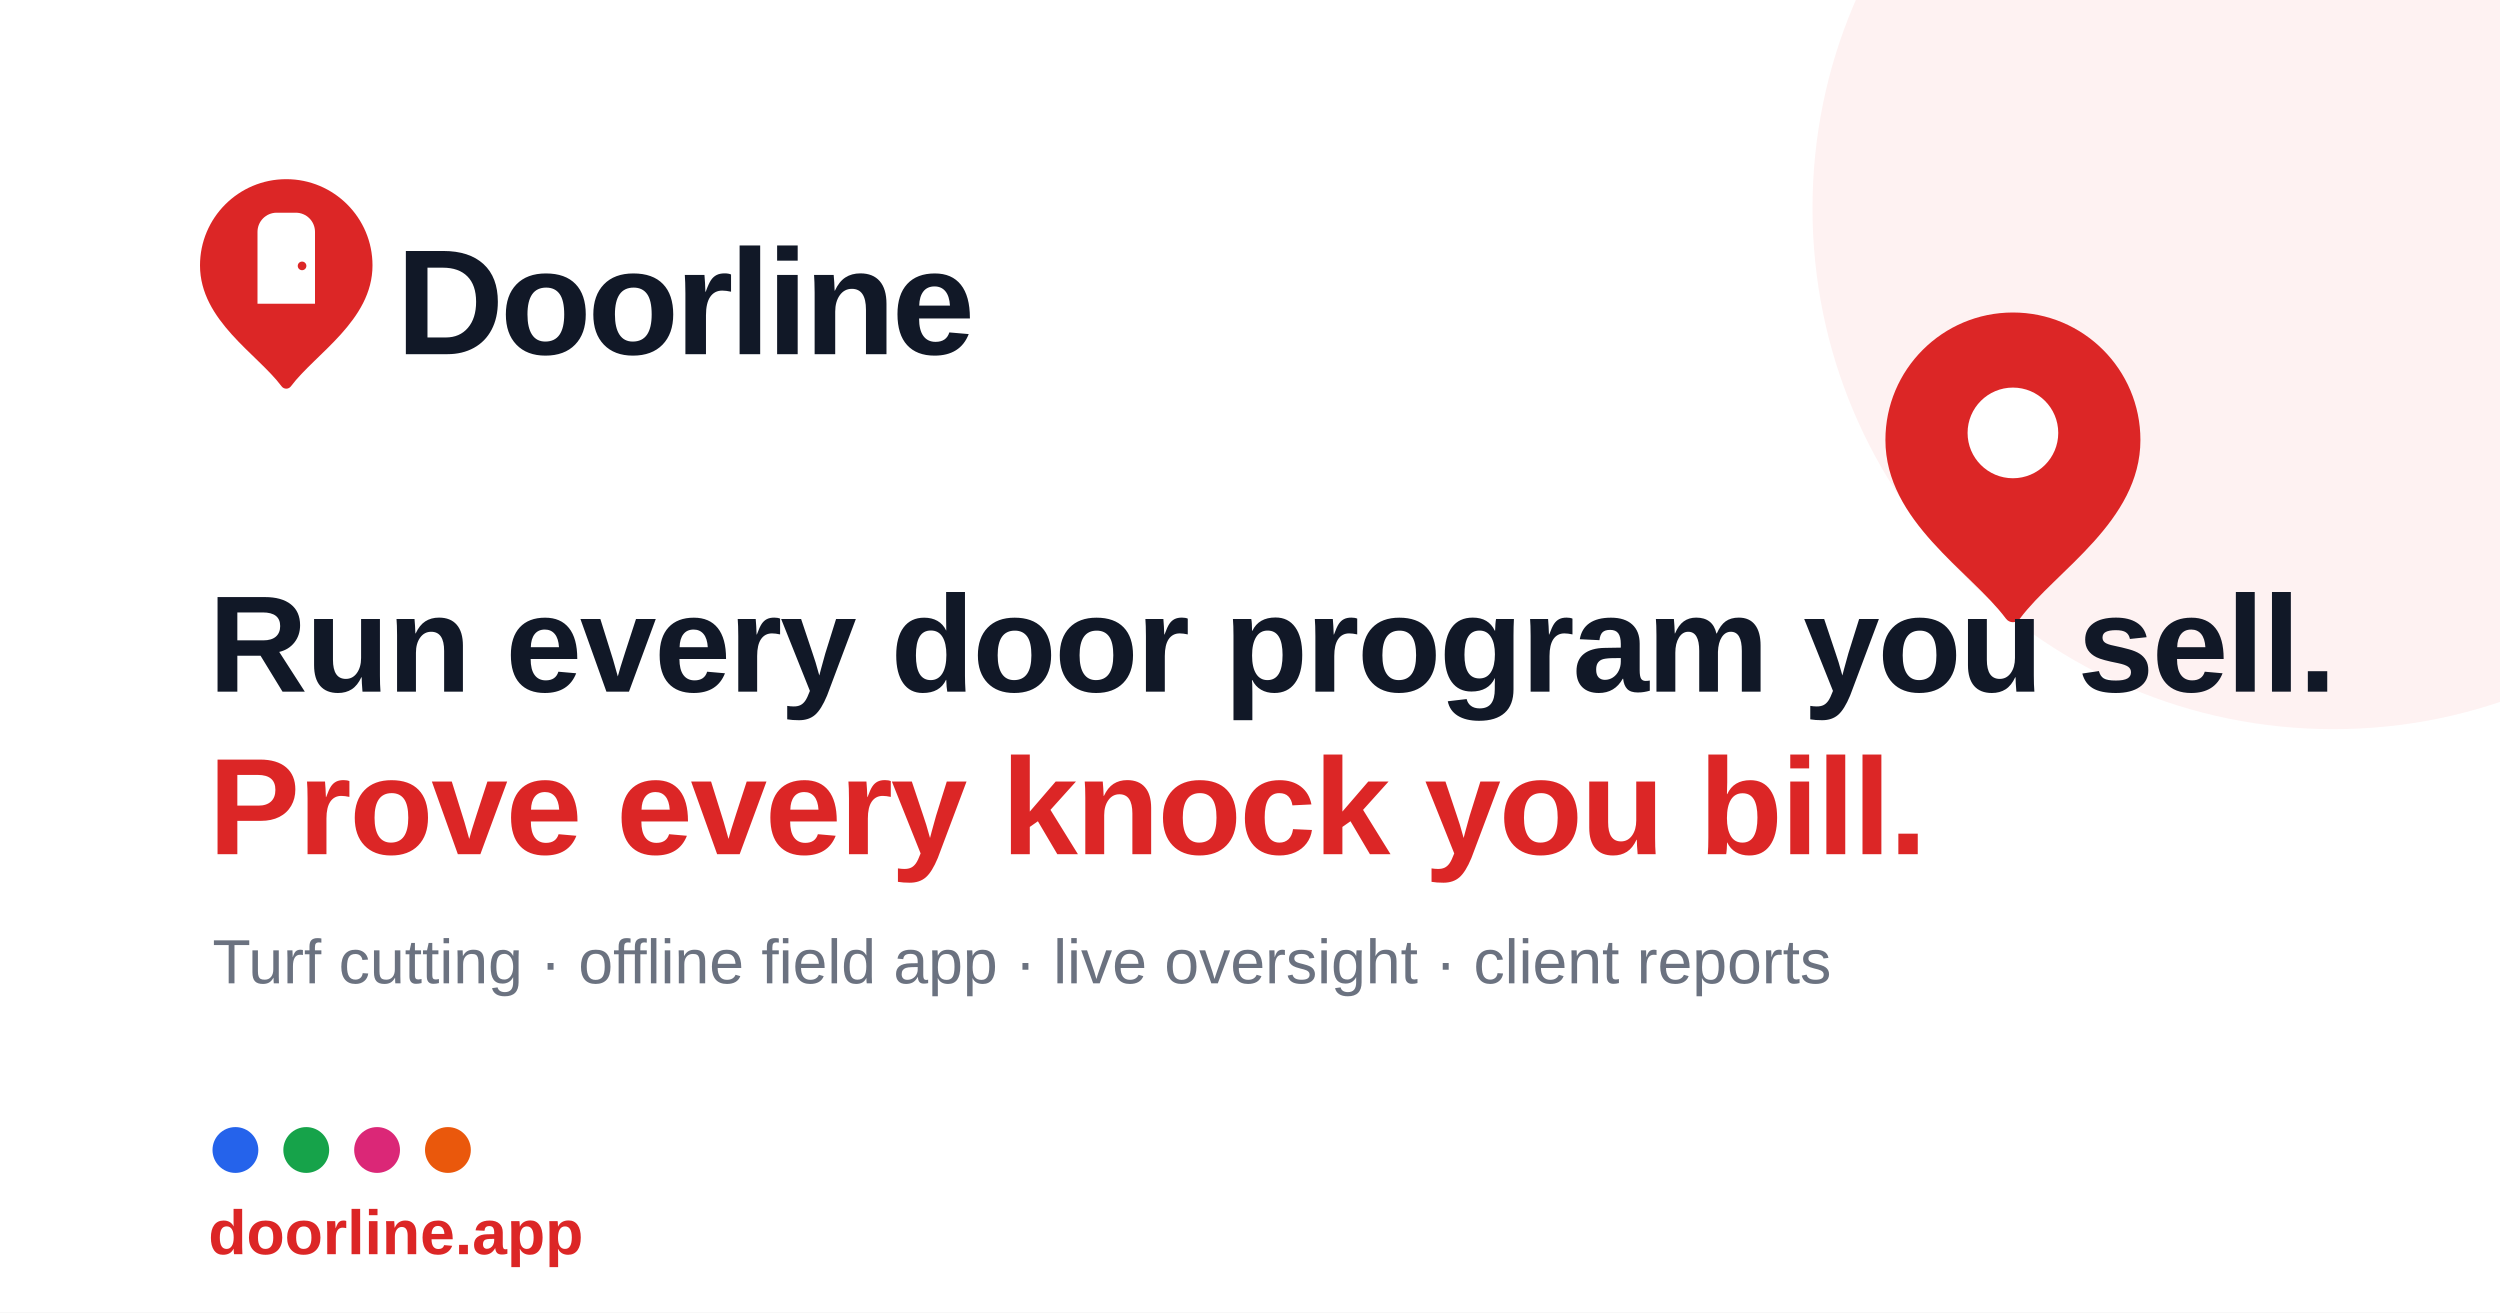
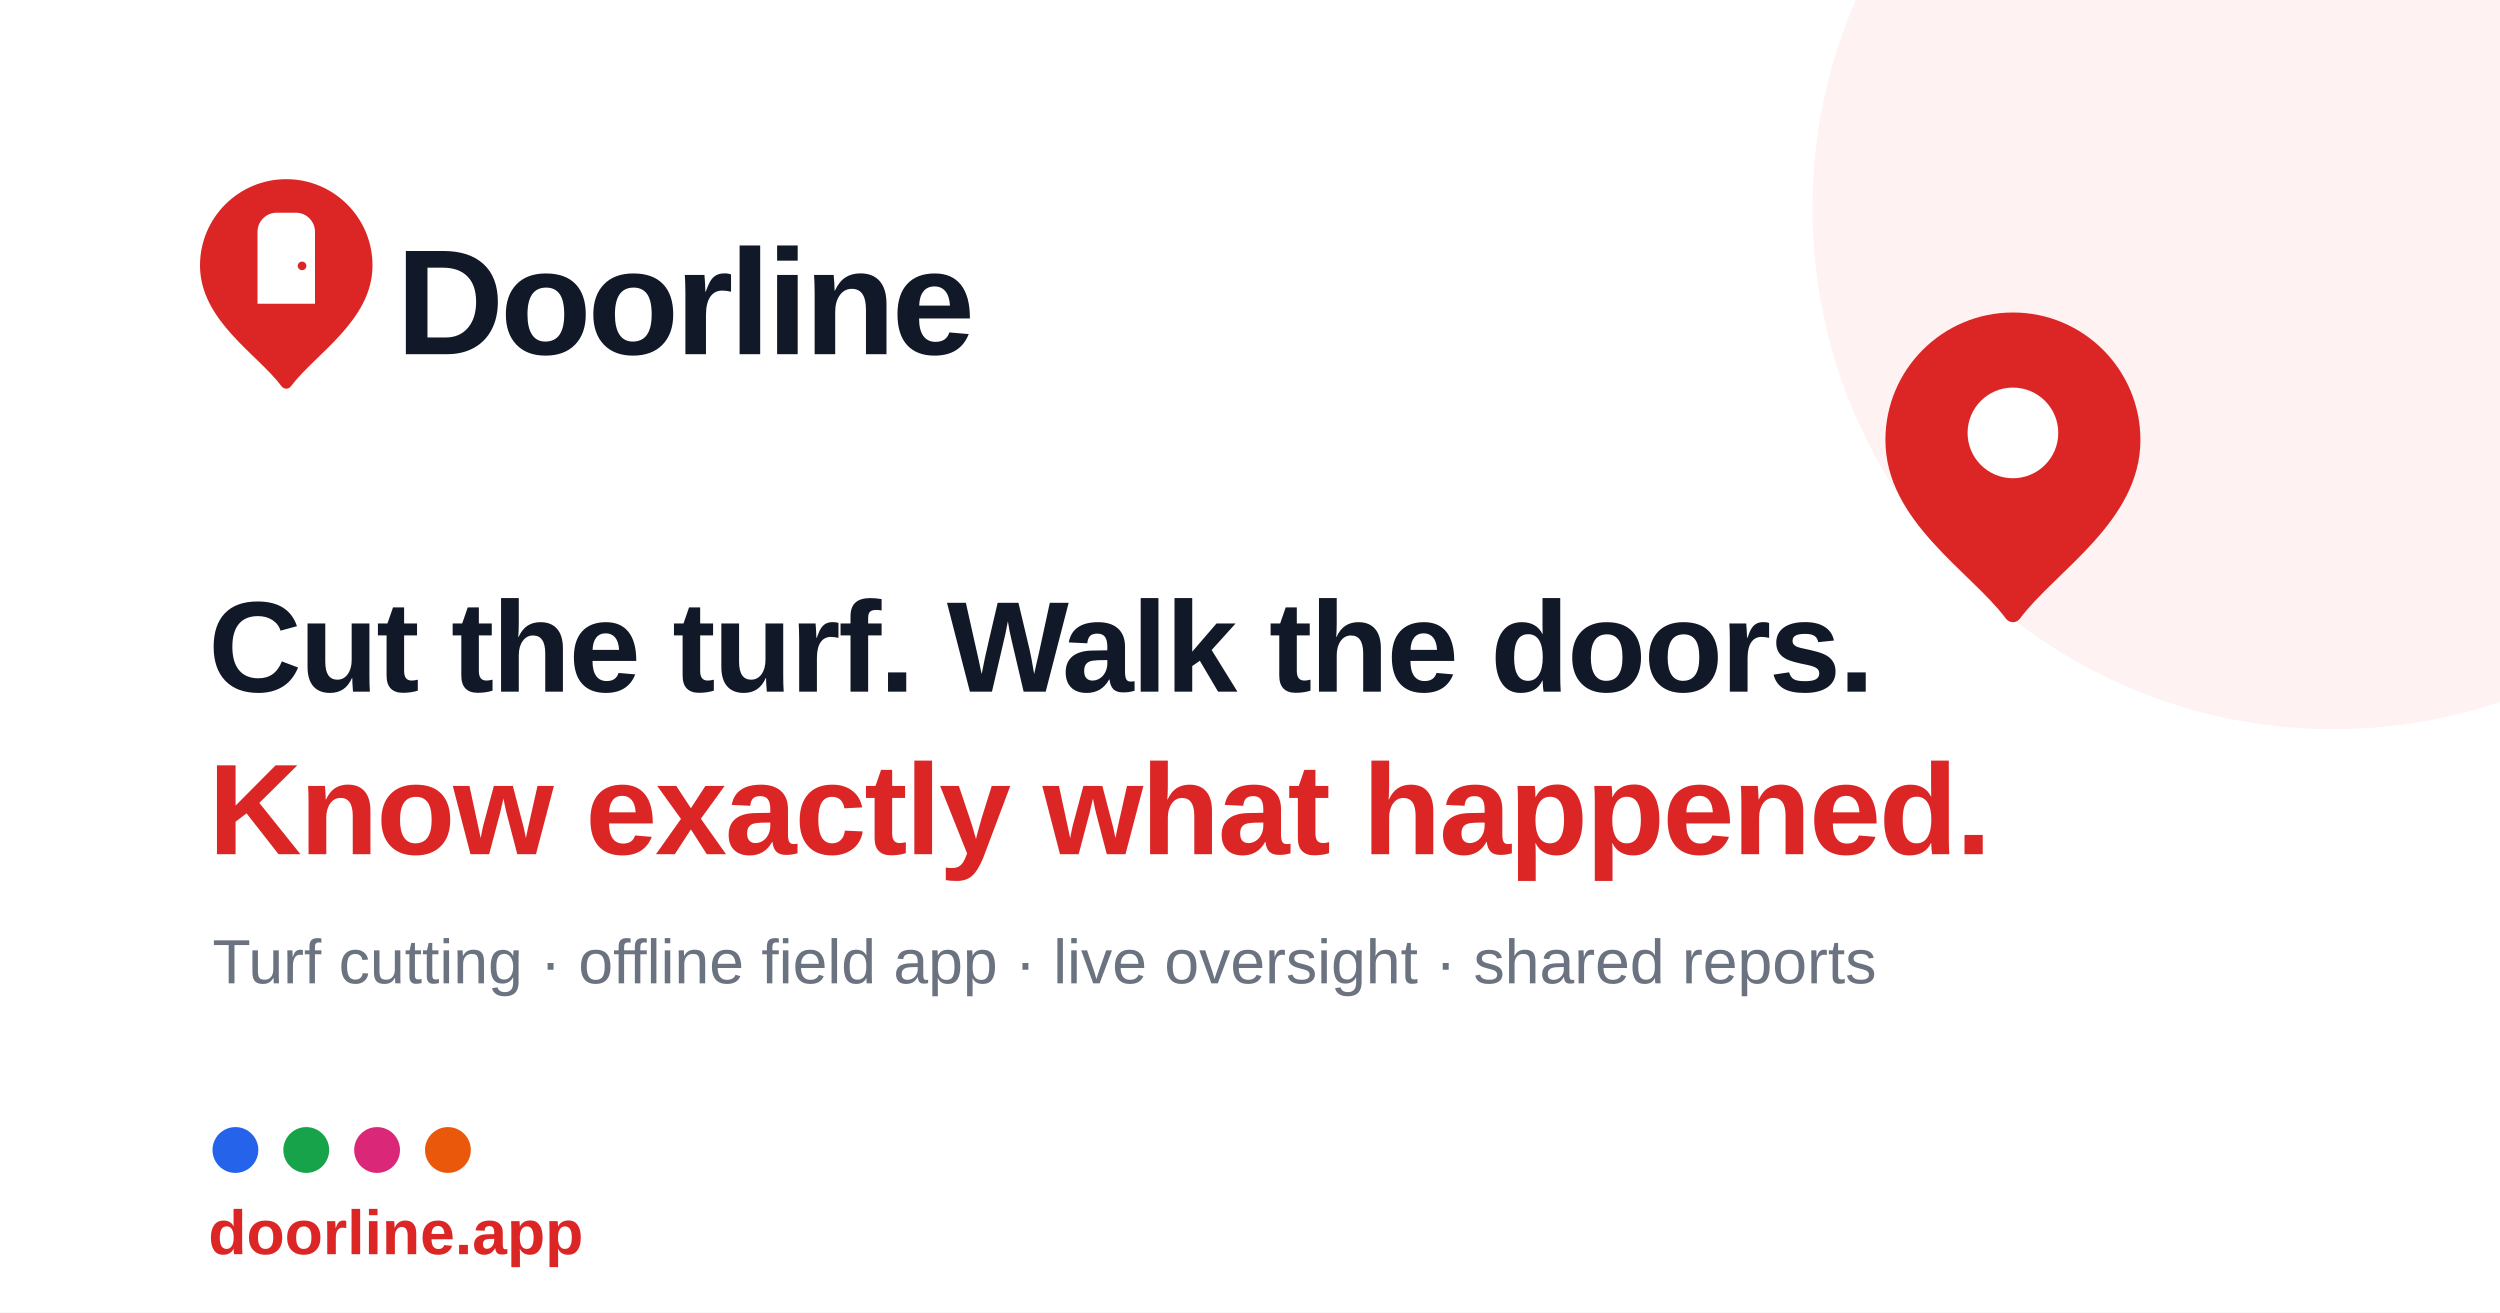
<svg xmlns="http://www.w3.org/2000/svg" width="1200" height="630" viewBox="0 0 1200 630">
  <rect width="1200" height="630" fill="#ffffff" />
  <circle cx="1120" cy="100" r="250" fill="#FEF2F2" />
  <g transform="translate(905,150) scale(3.4)">
    <path d="M18 0 C8.06 0 0 8.06 0 18 C0 29.5 12 36.5 17 43.2 C17.5 43.9 18.5 43.9 19 43.2 C24 36.5 36 29.5 36 18 C36 8.06 27.94 0 18 0 Z" fill="#DC2626" />
    <circle cx="18" cy="17" r="6.4" fill="#ffffff" />
  </g>
  <g transform="translate(96,86) scale(2.3)">
    <path d="M18 0 C8.06 0 0 8.06 0 18 C0 29.5 12 36.5 17 43.2 C17.5 43.9 18.5 43.9 19 43.2 C24 36.5 36 29.5 36 18 C36 8.06 27.94 0 18 0 Z" fill="#DC2626" />
    <path d="M12 11 L12 26 L24 26 L24 11 C24 8.79 22.21 7 20 7 L16 7 C13.79 7 12 8.79 12 11 Z" fill="#ffffff" />
    <rect x="20.4" y="17.2" width="1.8" height="1.8" rx="0.9" fill="#DC2626" />
  </g>
  <text x="190" y="170" font-family="Arial, Helvetica, sans-serif" font-size="72" font-weight="700" letter-spacing="-2" fill="#111827">Doorline</text>
-   <text x="100" y="332" font-family="Arial, Helvetica, sans-serif" font-size="66" font-weight="700" letter-spacing="-1" fill="#111827">Run every door program you sell.</text>
-   <text x="100" y="410" font-family="Arial, Helvetica, sans-serif" font-size="66" font-weight="700" letter-spacing="-1" fill="#DC2626">Prove every knock you bill.</text>
-   <text x="102" y="472" font-family="Arial, Helvetica, sans-serif" font-size="30" font-weight="400" fill="#6B7280">Turf cutting · offline field app · live oversight · client reports</text>
+   <text x="100" y="332" font-family="Arial, Helvetica, sans-serif" font-size="62" font-weight="700" letter-spacing="-1" fill="#111827">Cut the turf. Walk the doors.</text>
+   <text x="100" y="410" font-family="Arial, Helvetica, sans-serif" font-size="62" font-weight="700" letter-spacing="-1" fill="#DC2626">Know exactly what happened.</text>
+   <text x="102" y="472" font-family="Arial, Helvetica, sans-serif" font-size="30" font-weight="400" fill="#6B7280">Turf cutting · offline field app · live oversight · shared reports</text>
  <g transform="translate(113,552)">
    <circle cx="0" cy="0" r="11" fill="#2563eb" />
    <circle cx="34" cy="0" r="11" fill="#16a34a" />
    <circle cx="68" cy="0" r="11" fill="#db2777" />
    <circle cx="102" cy="0" r="11" fill="#ea580c" />
  </g>
  <text x="100" y="602" font-family="Arial, Helvetica, sans-serif" font-size="30" font-weight="700" fill="#DC2626">doorline.app</text>
</svg>
